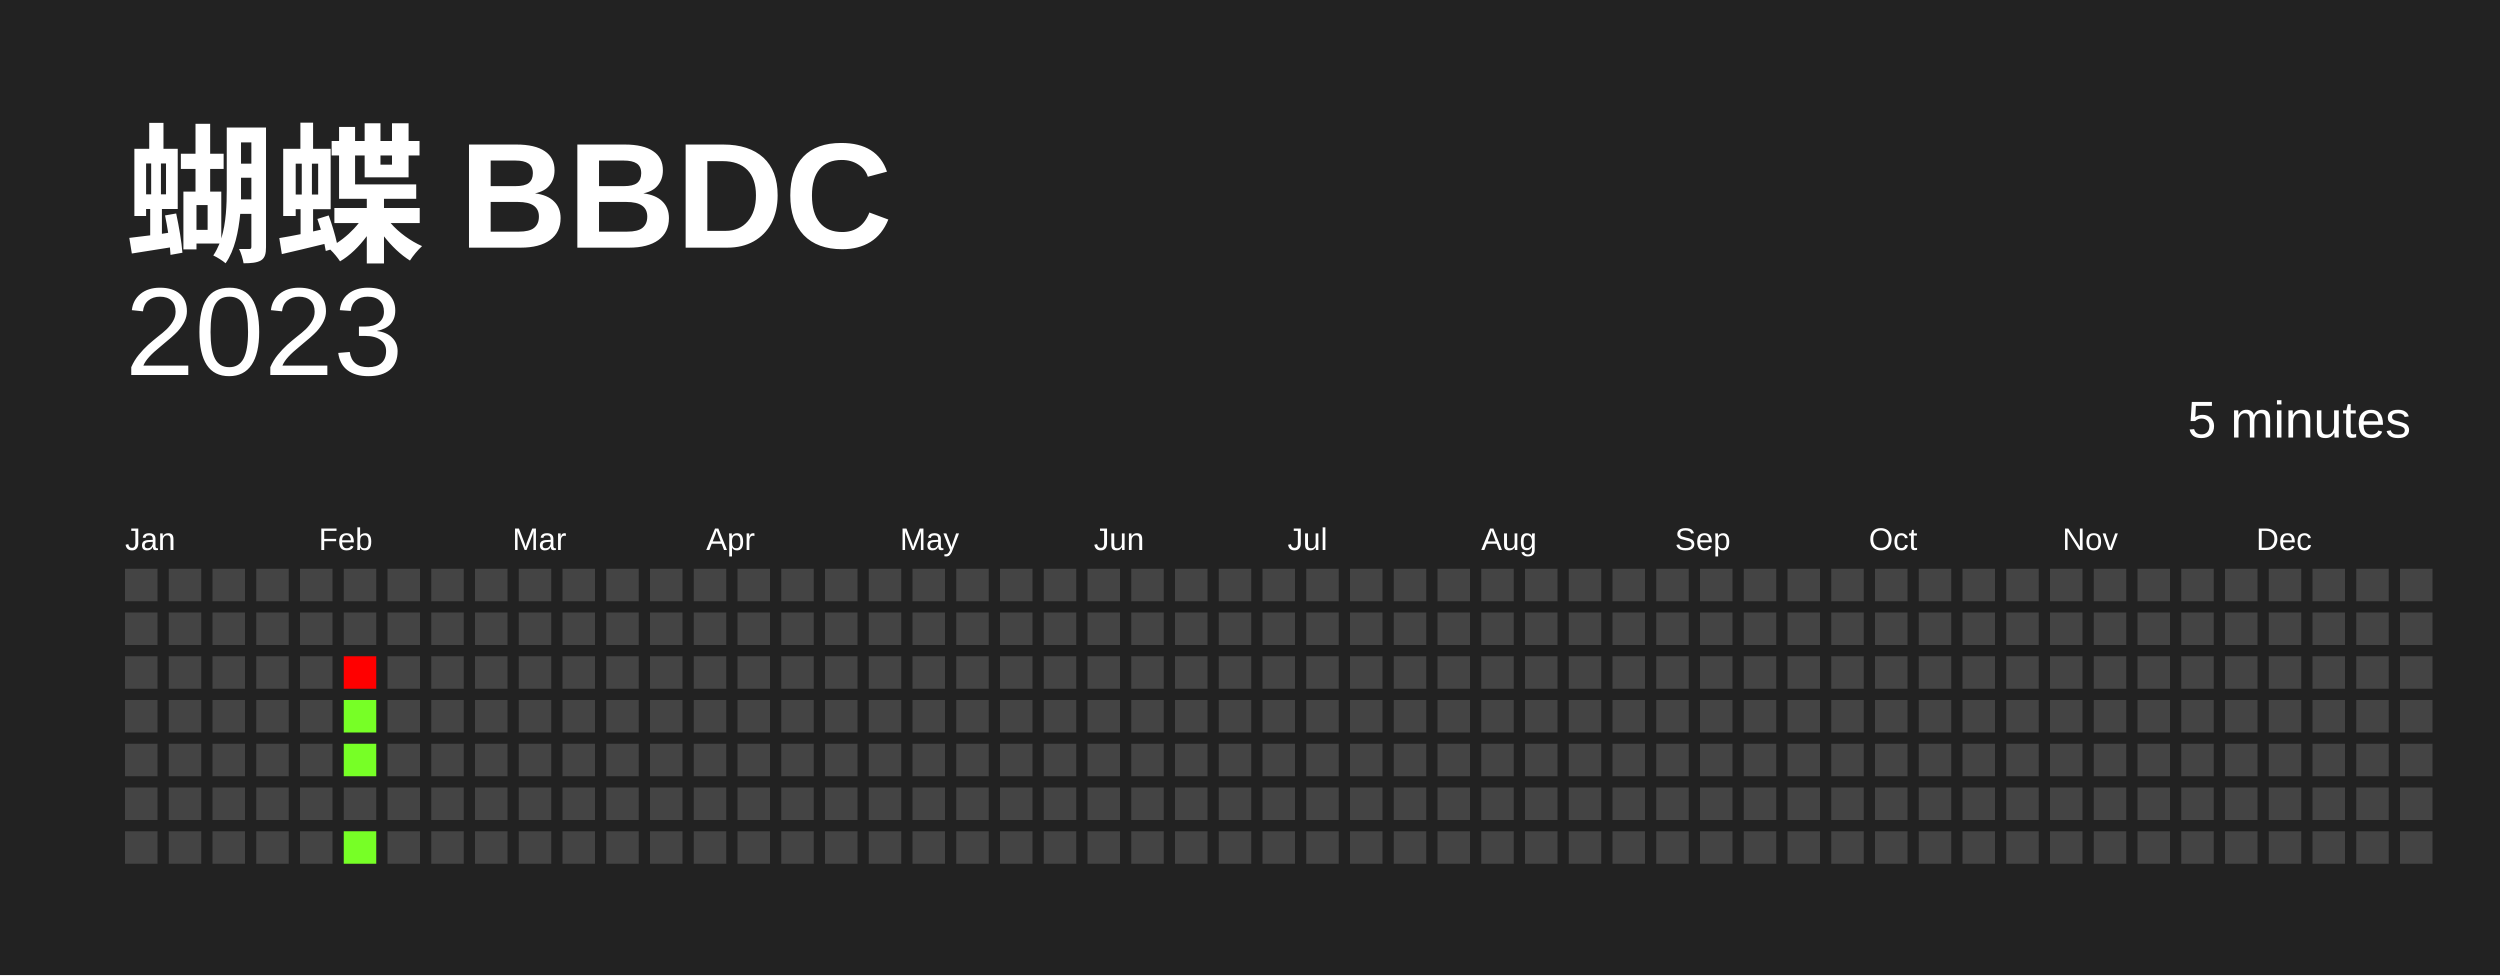
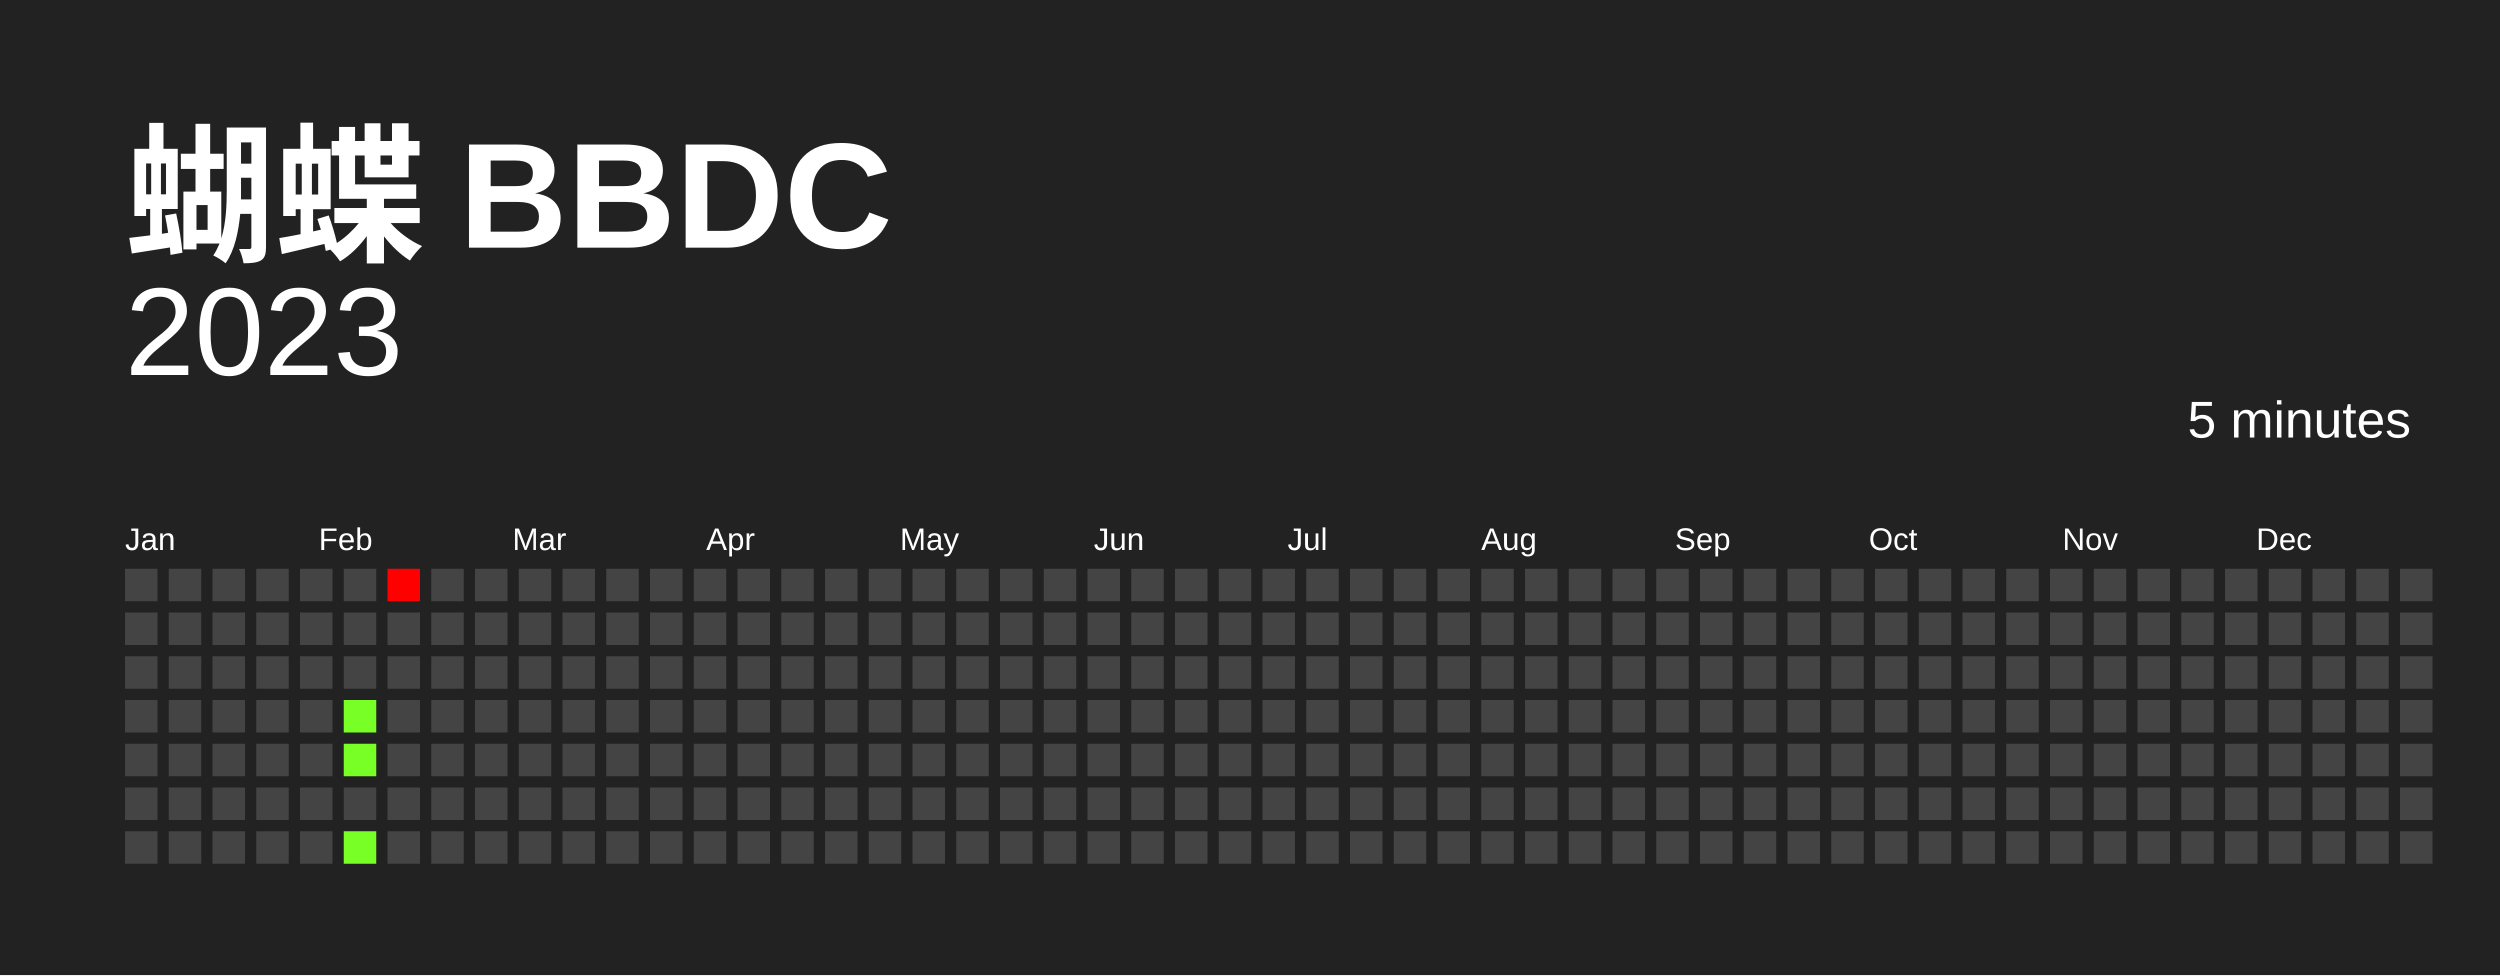
<svg xmlns="http://www.w3.org/2000/svg" baseProfile="full" height="78mm" version="1.1" viewBox="0,0,200,78" width="200mm">
  <defs />
  <rect fill="#222222" height="78" width="200" x="0" y="0" />
  <text fill="#FFFFFF" style="font-size:12px; font-family:Arial; font-weight:bold;" x="10" y="20">蝴蝶 BBDC</text>
  <text alignment-baseline="hanging" fill="#FFFFFF" style="font-size:10.0px; font-family:Arial;" x="10" y="30">2023</text>
  <text alignment-baseline="hanging" fill="#FFFFFF" style="font-size:4.125px; font-family:Arial;" x="175" y="35">5 minutes</text>
  <text fill="#FFFFFF" style="font-size:2.5px; font-family:Arial" x="10.0" y="44">Jan</text>
  <text fill="#FFFFFF" style="font-size:2.5px; font-family:Arial" x="25.5" y="44">Feb</text>
  <text fill="#FFFFFF" style="font-size:2.5px; font-family:Arial" x="41.0" y="44">Mar</text>
  <text fill="#FFFFFF" style="font-size:2.5px; font-family:Arial" x="56.5" y="44">Apr</text>
  <text fill="#FFFFFF" style="font-size:2.5px; font-family:Arial" x="72.0" y="44">May</text>
  <text fill="#FFFFFF" style="font-size:2.5px; font-family:Arial" x="87.5" y="44">Jun</text>
  <text fill="#FFFFFF" style="font-size:2.5px; font-family:Arial" x="103.0" y="44">Jul</text>
  <text fill="#FFFFFF" style="font-size:2.5px; font-family:Arial" x="118.5" y="44">Aug</text>
  <text fill="#FFFFFF" style="font-size:2.5px; font-family:Arial" x="134.0" y="44">Sep</text>
  <text fill="#FFFFFF" style="font-size:2.5px; font-family:Arial" x="149.5" y="44">Oct</text>
  <text fill="#FFFFFF" style="font-size:2.5px; font-family:Arial" x="165.0" y="44">Nov</text>
  <text fill="#FFFFFF" style="font-size:2.5px; font-family:Arial" x="180.5" y="44">Dec</text>
  <rect fill="#444444" height="2.6" width="2.6" x="10.0" y="45.5" />
  <rect fill="#444444" height="2.6" width="2.6" x="10.0" y="49.0" />
  <rect fill="#444444" height="2.6" width="2.6" x="10.0" y="52.5" />
  <rect fill="#444444" height="2.6" width="2.6" x="10.0" y="56.0" />
  <rect fill="#444444" height="2.6" width="2.6" x="10.0" y="59.5" />
  <rect fill="#444444" height="2.6" width="2.6" x="10.0" y="63.0" />
  <rect fill="#444444" height="2.6" width="2.6" x="10.0" y="66.5" />
  <rect fill="#444444" height="2.6" width="2.6" x="13.5" y="45.5" />
  <rect fill="#444444" height="2.6" width="2.6" x="13.5" y="49.0" />
  <rect fill="#444444" height="2.6" width="2.6" x="13.5" y="52.5" />
  <rect fill="#444444" height="2.6" width="2.6" x="13.5" y="56.0" />
  <rect fill="#444444" height="2.6" width="2.6" x="13.5" y="59.5" />
  <rect fill="#444444" height="2.6" width="2.6" x="13.5" y="63.0" />
  <rect fill="#444444" height="2.6" width="2.6" x="13.5" y="66.5" />
  <rect fill="#444444" height="2.6" width="2.6" x="17.0" y="45.5" />
  <rect fill="#444444" height="2.6" width="2.6" x="17.0" y="49.0" />
  <rect fill="#444444" height="2.6" width="2.6" x="17.0" y="52.5" />
  <rect fill="#444444" height="2.6" width="2.6" x="17.0" y="56.0" />
  <rect fill="#444444" height="2.6" width="2.6" x="17.0" y="59.5" />
  <rect fill="#444444" height="2.6" width="2.6" x="17.0" y="63.0" />
  <rect fill="#444444" height="2.6" width="2.6" x="17.0" y="66.5" />
  <rect fill="#444444" height="2.6" width="2.6" x="20.5" y="45.5" />
  <rect fill="#444444" height="2.6" width="2.6" x="20.5" y="49.0" />
  <rect fill="#444444" height="2.6" width="2.6" x="20.5" y="52.5" />
  <rect fill="#444444" height="2.6" width="2.6" x="20.5" y="56.0" />
  <rect fill="#444444" height="2.6" width="2.6" x="20.5" y="59.5" />
  <rect fill="#444444" height="2.6" width="2.6" x="20.5" y="63.0" />
  <rect fill="#444444" height="2.6" width="2.6" x="20.5" y="66.5" />
  <rect fill="#444444" height="2.6" width="2.6" x="24.0" y="45.5" />
  <rect fill="#444444" height="2.6" width="2.6" x="24.0" y="49.0" />
  <rect fill="#444444" height="2.6" width="2.6" x="24.0" y="52.5" />
  <rect fill="#444444" height="2.6" width="2.6" x="24.0" y="56.0" />
  <rect fill="#444444" height="2.6" width="2.6" x="24.0" y="59.5" />
  <rect fill="#444444" height="2.6" width="2.6" x="24.0" y="63.0" />
  <rect fill="#444444" height="2.6" width="2.6" x="24.0" y="66.5" />
  <rect fill="#444444" height="2.6" width="2.6" x="27.5" y="45.5" />
  <rect fill="#444444" height="2.6" width="2.6" x="27.5" y="49.0" />
-   <rect fill="red" height="2.6" width="2.6" x="27.5" y="52.5" />
+   <rect fill="#444444" height="2.6" width="2.6" x="27.5" y="52.5" />
  <rect fill="#77ff26" height="2.6" width="2.6" x="27.5" y="56.0" />
  <rect fill="#77ff26" height="2.6" width="2.6" x="27.5" y="59.5" />
  <rect fill="#444444" height="2.6" width="2.6" x="27.5" y="63.0" />
  <rect fill="#77ff26" height="2.6" width="2.6" x="27.5" y="66.5" />
-   <rect fill="#444444" height="2.6" width="2.6" x="31.0" y="45.5" />
+   <rect fill="red" height="2.6" width="2.6" x="31.0" y="45.5" />
  <rect fill="#444444" height="2.6" width="2.6" x="31.0" y="49.0" />
  <rect fill="#444444" height="2.6" width="2.6" x="31.0" y="52.5" />
  <rect fill="#444444" height="2.6" width="2.6" x="31.0" y="56.0" />
  <rect fill="#444444" height="2.6" width="2.6" x="31.0" y="59.5" />
  <rect fill="#444444" height="2.6" width="2.6" x="31.0" y="63.0" />
  <rect fill="#444444" height="2.6" width="2.6" x="31.0" y="66.5" />
  <rect fill="#444444" height="2.6" width="2.6" x="34.5" y="45.5" />
  <rect fill="#444444" height="2.6" width="2.6" x="34.5" y="49.0" />
  <rect fill="#444444" height="2.6" width="2.6" x="34.5" y="52.5" />
  <rect fill="#444444" height="2.6" width="2.6" x="34.5" y="56.0" />
  <rect fill="#444444" height="2.6" width="2.6" x="34.5" y="59.5" />
  <rect fill="#444444" height="2.6" width="2.6" x="34.5" y="63.0" />
  <rect fill="#444444" height="2.6" width="2.6" x="34.5" y="66.5" />
  <rect fill="#444444" height="2.6" width="2.6" x="38.0" y="45.5" />
  <rect fill="#444444" height="2.6" width="2.6" x="38.0" y="49.0" />
  <rect fill="#444444" height="2.6" width="2.6" x="38.0" y="52.5" />
  <rect fill="#444444" height="2.6" width="2.6" x="38.0" y="56.0" />
  <rect fill="#444444" height="2.6" width="2.6" x="38.0" y="59.5" />
  <rect fill="#444444" height="2.6" width="2.6" x="38.0" y="63.0" />
  <rect fill="#444444" height="2.6" width="2.6" x="38.0" y="66.5" />
  <rect fill="#444444" height="2.6" width="2.6" x="41.5" y="45.5" />
  <rect fill="#444444" height="2.6" width="2.6" x="41.5" y="49.0" />
  <rect fill="#444444" height="2.6" width="2.6" x="41.5" y="52.5" />
  <rect fill="#444444" height="2.6" width="2.6" x="41.5" y="56.0" />
  <rect fill="#444444" height="2.6" width="2.6" x="41.5" y="59.5" />
  <rect fill="#444444" height="2.6" width="2.6" x="41.5" y="63.0" />
  <rect fill="#444444" height="2.6" width="2.6" x="41.5" y="66.5" />
  <rect fill="#444444" height="2.6" width="2.6" x="45.0" y="45.5" />
  <rect fill="#444444" height="2.6" width="2.6" x="45.0" y="49.0" />
  <rect fill="#444444" height="2.6" width="2.6" x="45.0" y="52.5" />
  <rect fill="#444444" height="2.6" width="2.6" x="45.0" y="56.0" />
  <rect fill="#444444" height="2.6" width="2.6" x="45.0" y="59.5" />
  <rect fill="#444444" height="2.6" width="2.6" x="45.0" y="63.0" />
  <rect fill="#444444" height="2.6" width="2.6" x="45.0" y="66.5" />
  <rect fill="#444444" height="2.6" width="2.6" x="48.5" y="45.5" />
  <rect fill="#444444" height="2.6" width="2.6" x="48.5" y="49.0" />
  <rect fill="#444444" height="2.6" width="2.6" x="48.5" y="52.5" />
  <rect fill="#444444" height="2.6" width="2.6" x="48.5" y="56.0" />
  <rect fill="#444444" height="2.6" width="2.6" x="48.5" y="59.5" />
  <rect fill="#444444" height="2.6" width="2.6" x="48.5" y="63.0" />
  <rect fill="#444444" height="2.6" width="2.6" x="48.5" y="66.5" />
  <rect fill="#444444" height="2.6" width="2.6" x="52.0" y="45.5" />
  <rect fill="#444444" height="2.6" width="2.6" x="52.0" y="49.0" />
  <rect fill="#444444" height="2.6" width="2.6" x="52.0" y="52.5" />
  <rect fill="#444444" height="2.6" width="2.6" x="52.0" y="56.0" />
  <rect fill="#444444" height="2.6" width="2.6" x="52.0" y="59.5" />
  <rect fill="#444444" height="2.6" width="2.6" x="52.0" y="63.0" />
  <rect fill="#444444" height="2.6" width="2.6" x="52.0" y="66.5" />
  <rect fill="#444444" height="2.6" width="2.6" x="55.5" y="45.5" />
  <rect fill="#444444" height="2.6" width="2.6" x="55.5" y="49.0" />
  <rect fill="#444444" height="2.6" width="2.6" x="55.5" y="52.5" />
  <rect fill="#444444" height="2.6" width="2.6" x="55.5" y="56.0" />
  <rect fill="#444444" height="2.6" width="2.6" x="55.5" y="59.5" />
  <rect fill="#444444" height="2.6" width="2.6" x="55.5" y="63.0" />
  <rect fill="#444444" height="2.6" width="2.6" x="55.5" y="66.5" />
  <rect fill="#444444" height="2.6" width="2.6" x="59.0" y="45.5" />
  <rect fill="#444444" height="2.6" width="2.6" x="59.0" y="49.0" />
  <rect fill="#444444" height="2.6" width="2.6" x="59.0" y="52.5" />
  <rect fill="#444444" height="2.6" width="2.6" x="59.0" y="56.0" />
  <rect fill="#444444" height="2.6" width="2.6" x="59.0" y="59.5" />
  <rect fill="#444444" height="2.6" width="2.6" x="59.0" y="63.0" />
  <rect fill="#444444" height="2.6" width="2.6" x="59.0" y="66.5" />
  <rect fill="#444444" height="2.6" width="2.6" x="62.5" y="45.5" />
  <rect fill="#444444" height="2.6" width="2.6" x="62.5" y="49.0" />
  <rect fill="#444444" height="2.6" width="2.6" x="62.5" y="52.5" />
  <rect fill="#444444" height="2.6" width="2.6" x="62.5" y="56.0" />
  <rect fill="#444444" height="2.6" width="2.6" x="62.5" y="59.5" />
  <rect fill="#444444" height="2.6" width="2.6" x="62.5" y="63.0" />
  <rect fill="#444444" height="2.6" width="2.6" x="62.5" y="66.5" />
  <rect fill="#444444" height="2.6" width="2.6" x="66.0" y="45.5" />
  <rect fill="#444444" height="2.6" width="2.6" x="66.0" y="49.0" />
  <rect fill="#444444" height="2.6" width="2.6" x="66.0" y="52.5" />
  <rect fill="#444444" height="2.6" width="2.6" x="66.0" y="56.0" />
  <rect fill="#444444" height="2.6" width="2.6" x="66.0" y="59.5" />
  <rect fill="#444444" height="2.6" width="2.6" x="66.0" y="63.0" />
  <rect fill="#444444" height="2.6" width="2.6" x="66.0" y="66.5" />
  <rect fill="#444444" height="2.6" width="2.6" x="69.5" y="45.5" />
  <rect fill="#444444" height="2.6" width="2.6" x="69.5" y="49.0" />
  <rect fill="#444444" height="2.6" width="2.6" x="69.5" y="52.5" />
  <rect fill="#444444" height="2.6" width="2.6" x="69.5" y="56.0" />
  <rect fill="#444444" height="2.6" width="2.6" x="69.5" y="59.5" />
  <rect fill="#444444" height="2.6" width="2.6" x="69.5" y="63.0" />
  <rect fill="#444444" height="2.6" width="2.6" x="69.5" y="66.5" />
  <rect fill="#444444" height="2.6" width="2.6" x="73.0" y="45.5" />
  <rect fill="#444444" height="2.6" width="2.6" x="73.0" y="49.0" />
  <rect fill="#444444" height="2.6" width="2.6" x="73.0" y="52.5" />
  <rect fill="#444444" height="2.6" width="2.6" x="73.0" y="56.0" />
  <rect fill="#444444" height="2.6" width="2.6" x="73.0" y="59.5" />
  <rect fill="#444444" height="2.6" width="2.6" x="73.0" y="63.0" />
  <rect fill="#444444" height="2.6" width="2.6" x="73.0" y="66.5" />
  <rect fill="#444444" height="2.6" width="2.6" x="76.5" y="45.5" />
  <rect fill="#444444" height="2.6" width="2.6" x="76.5" y="49.0" />
  <rect fill="#444444" height="2.6" width="2.6" x="76.5" y="52.5" />
  <rect fill="#444444" height="2.6" width="2.6" x="76.5" y="56.0" />
  <rect fill="#444444" height="2.6" width="2.6" x="76.5" y="59.5" />
  <rect fill="#444444" height="2.6" width="2.6" x="76.5" y="63.0" />
  <rect fill="#444444" height="2.6" width="2.6" x="76.5" y="66.5" />
  <rect fill="#444444" height="2.6" width="2.6" x="80.0" y="45.5" />
  <rect fill="#444444" height="2.6" width="2.6" x="80.0" y="49.0" />
  <rect fill="#444444" height="2.6" width="2.6" x="80.0" y="52.5" />
  <rect fill="#444444" height="2.6" width="2.6" x="80.0" y="56.0" />
  <rect fill="#444444" height="2.6" width="2.6" x="80.0" y="59.5" />
  <rect fill="#444444" height="2.6" width="2.6" x="80.0" y="63.0" />
  <rect fill="#444444" height="2.6" width="2.6" x="80.0" y="66.5" />
  <rect fill="#444444" height="2.6" width="2.6" x="83.5" y="45.5" />
  <rect fill="#444444" height="2.6" width="2.6" x="83.5" y="49.0" />
  <rect fill="#444444" height="2.6" width="2.6" x="83.5" y="52.5" />
  <rect fill="#444444" height="2.6" width="2.6" x="83.5" y="56.0" />
  <rect fill="#444444" height="2.6" width="2.6" x="83.5" y="59.5" />
  <rect fill="#444444" height="2.6" width="2.6" x="83.5" y="63.0" />
  <rect fill="#444444" height="2.6" width="2.6" x="83.5" y="66.5" />
  <rect fill="#444444" height="2.6" width="2.6" x="87.0" y="45.5" />
  <rect fill="#444444" height="2.6" width="2.6" x="87.0" y="49.0" />
  <rect fill="#444444" height="2.6" width="2.6" x="87.0" y="52.5" />
  <rect fill="#444444" height="2.6" width="2.6" x="87.0" y="56.0" />
  <rect fill="#444444" height="2.6" width="2.6" x="87.0" y="59.5" />
  <rect fill="#444444" height="2.6" width="2.6" x="87.0" y="63.0" />
  <rect fill="#444444" height="2.6" width="2.6" x="87.0" y="66.5" />
  <rect fill="#444444" height="2.6" width="2.6" x="90.5" y="45.5" />
  <rect fill="#444444" height="2.6" width="2.6" x="90.5" y="49.0" />
  <rect fill="#444444" height="2.6" width="2.6" x="90.5" y="52.5" />
  <rect fill="#444444" height="2.6" width="2.6" x="90.5" y="56.0" />
  <rect fill="#444444" height="2.6" width="2.6" x="90.5" y="59.5" />
  <rect fill="#444444" height="2.6" width="2.6" x="90.5" y="63.0" />
  <rect fill="#444444" height="2.6" width="2.6" x="90.5" y="66.5" />
  <rect fill="#444444" height="2.6" width="2.6" x="94.0" y="45.5" />
  <rect fill="#444444" height="2.6" width="2.6" x="94.0" y="49.0" />
  <rect fill="#444444" height="2.6" width="2.6" x="94.0" y="52.5" />
  <rect fill="#444444" height="2.6" width="2.6" x="94.0" y="56.0" />
  <rect fill="#444444" height="2.6" width="2.6" x="94.0" y="59.5" />
  <rect fill="#444444" height="2.6" width="2.6" x="94.0" y="63.0" />
  <rect fill="#444444" height="2.6" width="2.6" x="94.0" y="66.5" />
  <rect fill="#444444" height="2.6" width="2.6" x="97.5" y="45.5" />
  <rect fill="#444444" height="2.6" width="2.6" x="97.5" y="49.0" />
  <rect fill="#444444" height="2.6" width="2.6" x="97.5" y="52.5" />
  <rect fill="#444444" height="2.6" width="2.6" x="97.5" y="56.0" />
  <rect fill="#444444" height="2.6" width="2.6" x="97.5" y="59.5" />
  <rect fill="#444444" height="2.6" width="2.6" x="97.5" y="63.0" />
  <rect fill="#444444" height="2.6" width="2.6" x="97.5" y="66.5" />
  <rect fill="#444444" height="2.6" width="2.6" x="101.0" y="45.5" />
  <rect fill="#444444" height="2.6" width="2.6" x="101.0" y="49.0" />
  <rect fill="#444444" height="2.6" width="2.6" x="101.0" y="52.5" />
  <rect fill="#444444" height="2.6" width="2.6" x="101.0" y="56.0" />
  <rect fill="#444444" height="2.6" width="2.6" x="101.0" y="59.5" />
  <rect fill="#444444" height="2.6" width="2.6" x="101.0" y="63.0" />
  <rect fill="#444444" height="2.6" width="2.6" x="101.0" y="66.5" />
  <rect fill="#444444" height="2.6" width="2.6" x="104.5" y="45.5" />
  <rect fill="#444444" height="2.6" width="2.6" x="104.5" y="49.0" />
  <rect fill="#444444" height="2.6" width="2.6" x="104.5" y="52.5" />
  <rect fill="#444444" height="2.6" width="2.6" x="104.5" y="56.0" />
  <rect fill="#444444" height="2.6" width="2.6" x="104.5" y="59.5" />
  <rect fill="#444444" height="2.6" width="2.6" x="104.5" y="63.0" />
  <rect fill="#444444" height="2.6" width="2.6" x="104.5" y="66.5" />
  <rect fill="#444444" height="2.6" width="2.6" x="108.0" y="45.5" />
  <rect fill="#444444" height="2.6" width="2.6" x="108.0" y="49.0" />
  <rect fill="#444444" height="2.6" width="2.6" x="108.0" y="52.5" />
  <rect fill="#444444" height="2.6" width="2.6" x="108.0" y="56.0" />
  <rect fill="#444444" height="2.6" width="2.6" x="108.0" y="59.5" />
  <rect fill="#444444" height="2.6" width="2.6" x="108.0" y="63.0" />
  <rect fill="#444444" height="2.6" width="2.6" x="108.0" y="66.5" />
  <rect fill="#444444" height="2.6" width="2.6" x="111.5" y="45.5" />
  <rect fill="#444444" height="2.6" width="2.6" x="111.5" y="49.0" />
  <rect fill="#444444" height="2.6" width="2.6" x="111.5" y="52.5" />
  <rect fill="#444444" height="2.6" width="2.6" x="111.5" y="56.0" />
  <rect fill="#444444" height="2.6" width="2.6" x="111.5" y="59.5" />
  <rect fill="#444444" height="2.6" width="2.6" x="111.5" y="63.0" />
  <rect fill="#444444" height="2.6" width="2.6" x="111.5" y="66.5" />
  <rect fill="#444444" height="2.6" width="2.6" x="115.0" y="45.5" />
  <rect fill="#444444" height="2.6" width="2.6" x="115.0" y="49.0" />
  <rect fill="#444444" height="2.6" width="2.6" x="115.0" y="52.5" />
  <rect fill="#444444" height="2.6" width="2.6" x="115.0" y="56.0" />
  <rect fill="#444444" height="2.6" width="2.6" x="115.0" y="59.5" />
  <rect fill="#444444" height="2.6" width="2.6" x="115.0" y="63.0" />
  <rect fill="#444444" height="2.6" width="2.6" x="115.0" y="66.5" />
  <rect fill="#444444" height="2.6" width="2.6" x="118.5" y="45.5" />
  <rect fill="#444444" height="2.6" width="2.6" x="118.5" y="49.0" />
  <rect fill="#444444" height="2.6" width="2.6" x="118.5" y="52.5" />
  <rect fill="#444444" height="2.6" width="2.6" x="118.5" y="56.0" />
  <rect fill="#444444" height="2.6" width="2.6" x="118.5" y="59.5" />
  <rect fill="#444444" height="2.6" width="2.6" x="118.5" y="63.0" />
  <rect fill="#444444" height="2.6" width="2.6" x="118.5" y="66.5" />
  <rect fill="#444444" height="2.6" width="2.6" x="122.0" y="45.5" />
  <rect fill="#444444" height="2.6" width="2.6" x="122.0" y="49.0" />
  <rect fill="#444444" height="2.6" width="2.6" x="122.0" y="52.5" />
  <rect fill="#444444" height="2.6" width="2.6" x="122.0" y="56.0" />
  <rect fill="#444444" height="2.6" width="2.6" x="122.0" y="59.5" />
  <rect fill="#444444" height="2.6" width="2.6" x="122.0" y="63.0" />
  <rect fill="#444444" height="2.6" width="2.6" x="122.0" y="66.5" />
  <rect fill="#444444" height="2.6" width="2.6" x="125.5" y="45.5" />
  <rect fill="#444444" height="2.6" width="2.6" x="125.5" y="49.0" />
  <rect fill="#444444" height="2.6" width="2.6" x="125.5" y="52.5" />
  <rect fill="#444444" height="2.6" width="2.6" x="125.5" y="56.0" />
  <rect fill="#444444" height="2.6" width="2.6" x="125.5" y="59.5" />
  <rect fill="#444444" height="2.6" width="2.6" x="125.5" y="63.0" />
  <rect fill="#444444" height="2.6" width="2.6" x="125.5" y="66.5" />
  <rect fill="#444444" height="2.6" width="2.6" x="129.0" y="45.5" />
  <rect fill="#444444" height="2.6" width="2.6" x="129.0" y="49.0" />
  <rect fill="#444444" height="2.6" width="2.6" x="129.0" y="52.5" />
  <rect fill="#444444" height="2.6" width="2.6" x="129.0" y="56.0" />
  <rect fill="#444444" height="2.6" width="2.6" x="129.0" y="59.5" />
  <rect fill="#444444" height="2.6" width="2.6" x="129.0" y="63.0" />
  <rect fill="#444444" height="2.6" width="2.6" x="129.0" y="66.5" />
  <rect fill="#444444" height="2.6" width="2.6" x="132.5" y="45.5" />
  <rect fill="#444444" height="2.6" width="2.6" x="132.5" y="49.0" />
  <rect fill="#444444" height="2.6" width="2.6" x="132.5" y="52.5" />
  <rect fill="#444444" height="2.6" width="2.6" x="132.5" y="56.0" />
  <rect fill="#444444" height="2.6" width="2.6" x="132.5" y="59.5" />
  <rect fill="#444444" height="2.6" width="2.6" x="132.5" y="63.0" />
  <rect fill="#444444" height="2.6" width="2.6" x="132.5" y="66.5" />
  <rect fill="#444444" height="2.6" width="2.6" x="136.0" y="45.5" />
  <rect fill="#444444" height="2.6" width="2.6" x="136.0" y="49.0" />
  <rect fill="#444444" height="2.6" width="2.6" x="136.0" y="52.5" />
  <rect fill="#444444" height="2.6" width="2.6" x="136.0" y="56.0" />
  <rect fill="#444444" height="2.6" width="2.6" x="136.0" y="59.5" />
  <rect fill="#444444" height="2.6" width="2.6" x="136.0" y="63.0" />
  <rect fill="#444444" height="2.6" width="2.6" x="136.0" y="66.5" />
  <rect fill="#444444" height="2.6" width="2.6" x="139.5" y="45.5" />
  <rect fill="#444444" height="2.6" width="2.6" x="139.5" y="49.0" />
  <rect fill="#444444" height="2.6" width="2.6" x="139.5" y="52.5" />
  <rect fill="#444444" height="2.6" width="2.6" x="139.5" y="56.0" />
  <rect fill="#444444" height="2.6" width="2.6" x="139.5" y="59.5" />
  <rect fill="#444444" height="2.6" width="2.6" x="139.5" y="63.0" />
  <rect fill="#444444" height="2.6" width="2.6" x="139.5" y="66.5" />
  <rect fill="#444444" height="2.6" width="2.6" x="143.0" y="45.5" />
  <rect fill="#444444" height="2.6" width="2.6" x="143.0" y="49.0" />
  <rect fill="#444444" height="2.6" width="2.6" x="143.0" y="52.5" />
  <rect fill="#444444" height="2.6" width="2.6" x="143.0" y="56.0" />
  <rect fill="#444444" height="2.6" width="2.6" x="143.0" y="59.5" />
  <rect fill="#444444" height="2.6" width="2.6" x="143.0" y="63.0" />
  <rect fill="#444444" height="2.6" width="2.6" x="143.0" y="66.5" />
  <rect fill="#444444" height="2.6" width="2.6" x="146.5" y="45.5" />
  <rect fill="#444444" height="2.6" width="2.6" x="146.5" y="49.0" />
  <rect fill="#444444" height="2.6" width="2.6" x="146.5" y="52.5" />
  <rect fill="#444444" height="2.6" width="2.6" x="146.5" y="56.0" />
  <rect fill="#444444" height="2.6" width="2.6" x="146.5" y="59.5" />
  <rect fill="#444444" height="2.6" width="2.6" x="146.5" y="63.0" />
  <rect fill="#444444" height="2.6" width="2.6" x="146.5" y="66.5" />
  <rect fill="#444444" height="2.6" width="2.6" x="150.0" y="45.5" />
  <rect fill="#444444" height="2.6" width="2.6" x="150.0" y="49.0" />
  <rect fill="#444444" height="2.6" width="2.6" x="150.0" y="52.5" />
  <rect fill="#444444" height="2.6" width="2.6" x="150.0" y="56.0" />
  <rect fill="#444444" height="2.6" width="2.6" x="150.0" y="59.5" />
  <rect fill="#444444" height="2.6" width="2.6" x="150.0" y="63.0" />
  <rect fill="#444444" height="2.6" width="2.6" x="150.0" y="66.5" />
  <rect fill="#444444" height="2.6" width="2.6" x="153.5" y="45.5" />
  <rect fill="#444444" height="2.6" width="2.6" x="153.5" y="49.0" />
  <rect fill="#444444" height="2.6" width="2.6" x="153.5" y="52.5" />
  <rect fill="#444444" height="2.6" width="2.6" x="153.5" y="56.0" />
  <rect fill="#444444" height="2.6" width="2.6" x="153.5" y="59.5" />
  <rect fill="#444444" height="2.6" width="2.6" x="153.5" y="63.0" />
  <rect fill="#444444" height="2.6" width="2.6" x="153.5" y="66.5" />
  <rect fill="#444444" height="2.6" width="2.6" x="157.0" y="45.5" />
  <rect fill="#444444" height="2.6" width="2.6" x="157.0" y="49.0" />
  <rect fill="#444444" height="2.6" width="2.6" x="157.0" y="52.5" />
  <rect fill="#444444" height="2.6" width="2.6" x="157.0" y="56.0" />
  <rect fill="#444444" height="2.6" width="2.6" x="157.0" y="59.5" />
  <rect fill="#444444" height="2.6" width="2.6" x="157.0" y="63.0" />
  <rect fill="#444444" height="2.6" width="2.6" x="157.0" y="66.5" />
  <rect fill="#444444" height="2.6" width="2.6" x="160.5" y="45.5" />
  <rect fill="#444444" height="2.6" width="2.6" x="160.5" y="49.0" />
  <rect fill="#444444" height="2.6" width="2.6" x="160.5" y="52.5" />
  <rect fill="#444444" height="2.6" width="2.6" x="160.5" y="56.0" />
  <rect fill="#444444" height="2.6" width="2.6" x="160.5" y="59.5" />
  <rect fill="#444444" height="2.6" width="2.6" x="160.5" y="63.0" />
  <rect fill="#444444" height="2.6" width="2.6" x="160.5" y="66.5" />
  <rect fill="#444444" height="2.6" width="2.6" x="164.0" y="45.5" />
  <rect fill="#444444" height="2.6" width="2.6" x="164.0" y="49.0" />
  <rect fill="#444444" height="2.6" width="2.6" x="164.0" y="52.5" />
  <rect fill="#444444" height="2.6" width="2.6" x="164.0" y="56.0" />
  <rect fill="#444444" height="2.6" width="2.6" x="164.0" y="59.5" />
  <rect fill="#444444" height="2.6" width="2.6" x="164.0" y="63.0" />
  <rect fill="#444444" height="2.6" width="2.6" x="164.0" y="66.5" />
  <rect fill="#444444" height="2.6" width="2.6" x="167.5" y="45.5" />
  <rect fill="#444444" height="2.6" width="2.6" x="167.5" y="49.0" />
  <rect fill="#444444" height="2.6" width="2.6" x="167.5" y="52.5" />
  <rect fill="#444444" height="2.6" width="2.6" x="167.5" y="56.0" />
  <rect fill="#444444" height="2.6" width="2.6" x="167.5" y="59.5" />
  <rect fill="#444444" height="2.6" width="2.6" x="167.5" y="63.0" />
  <rect fill="#444444" height="2.6" width="2.6" x="167.5" y="66.5" />
  <rect fill="#444444" height="2.6" width="2.6" x="171.0" y="45.5" />
  <rect fill="#444444" height="2.6" width="2.6" x="171.0" y="49.0" />
  <rect fill="#444444" height="2.6" width="2.6" x="171.0" y="52.5" />
  <rect fill="#444444" height="2.6" width="2.6" x="171.0" y="56.0" />
  <rect fill="#444444" height="2.6" width="2.6" x="171.0" y="59.5" />
  <rect fill="#444444" height="2.6" width="2.6" x="171.0" y="63.0" />
  <rect fill="#444444" height="2.6" width="2.6" x="171.0" y="66.5" />
  <rect fill="#444444" height="2.6" width="2.6" x="174.5" y="45.5" />
  <rect fill="#444444" height="2.6" width="2.6" x="174.5" y="49.0" />
  <rect fill="#444444" height="2.6" width="2.6" x="174.5" y="52.5" />
  <rect fill="#444444" height="2.6" width="2.6" x="174.5" y="56.0" />
  <rect fill="#444444" height="2.6" width="2.6" x="174.5" y="59.5" />
  <rect fill="#444444" height="2.6" width="2.6" x="174.5" y="63.0" />
  <rect fill="#444444" height="2.6" width="2.6" x="174.5" y="66.5" />
  <rect fill="#444444" height="2.6" width="2.6" x="178.0" y="45.5" />
  <rect fill="#444444" height="2.6" width="2.6" x="178.0" y="49.0" />
  <rect fill="#444444" height="2.6" width="2.6" x="178.0" y="52.5" />
  <rect fill="#444444" height="2.6" width="2.6" x="178.0" y="56.0" />
  <rect fill="#444444" height="2.6" width="2.6" x="178.0" y="59.5" />
  <rect fill="#444444" height="2.6" width="2.6" x="178.0" y="63.0" />
  <rect fill="#444444" height="2.6" width="2.6" x="178.0" y="66.5" />
  <rect fill="#444444" height="2.6" width="2.6" x="181.5" y="45.5" />
  <rect fill="#444444" height="2.6" width="2.6" x="181.5" y="49.0" />
  <rect fill="#444444" height="2.6" width="2.6" x="181.5" y="52.5" />
  <rect fill="#444444" height="2.6" width="2.6" x="181.5" y="56.0" />
  <rect fill="#444444" height="2.6" width="2.6" x="181.5" y="59.5" />
  <rect fill="#444444" height="2.6" width="2.6" x="181.5" y="63.0" />
  <rect fill="#444444" height="2.6" width="2.6" x="181.5" y="66.5" />
  <rect fill="#444444" height="2.6" width="2.6" x="185.0" y="45.5" />
  <rect fill="#444444" height="2.6" width="2.6" x="185.0" y="49.0" />
  <rect fill="#444444" height="2.6" width="2.6" x="185.0" y="52.5" />
  <rect fill="#444444" height="2.6" width="2.6" x="185.0" y="56.0" />
  <rect fill="#444444" height="2.6" width="2.6" x="185.0" y="59.5" />
  <rect fill="#444444" height="2.6" width="2.6" x="185.0" y="63.0" />
  <rect fill="#444444" height="2.6" width="2.6" x="185.0" y="66.5" />
  <rect fill="#444444" height="2.6" width="2.6" x="188.5" y="45.5" />
  <rect fill="#444444" height="2.6" width="2.6" x="188.5" y="49.0" />
  <rect fill="#444444" height="2.6" width="2.6" x="188.5" y="52.5" />
  <rect fill="#444444" height="2.6" width="2.6" x="188.5" y="56.0" />
  <rect fill="#444444" height="2.6" width="2.6" x="188.5" y="59.5" />
  <rect fill="#444444" height="2.6" width="2.6" x="188.5" y="63.0" />
  <rect fill="#444444" height="2.6" width="2.6" x="188.5" y="66.5" />
  <rect fill="#444444" height="2.6" width="2.6" x="192.0" y="45.5" />
  <rect fill="#444444" height="2.6" width="2.6" x="192.0" y="49.0" />
  <rect fill="#444444" height="2.6" width="2.6" x="192.0" y="52.5" />
  <rect fill="#444444" height="2.6" width="2.6" x="192.0" y="56.0" />
  <rect fill="#444444" height="2.6" width="2.6" x="192.0" y="59.5" />
  <rect fill="#444444" height="2.6" width="2.6" x="192.0" y="63.0" />
  <rect fill="#444444" height="2.6" width="2.6" x="192.0" y="66.5" />
</svg>
